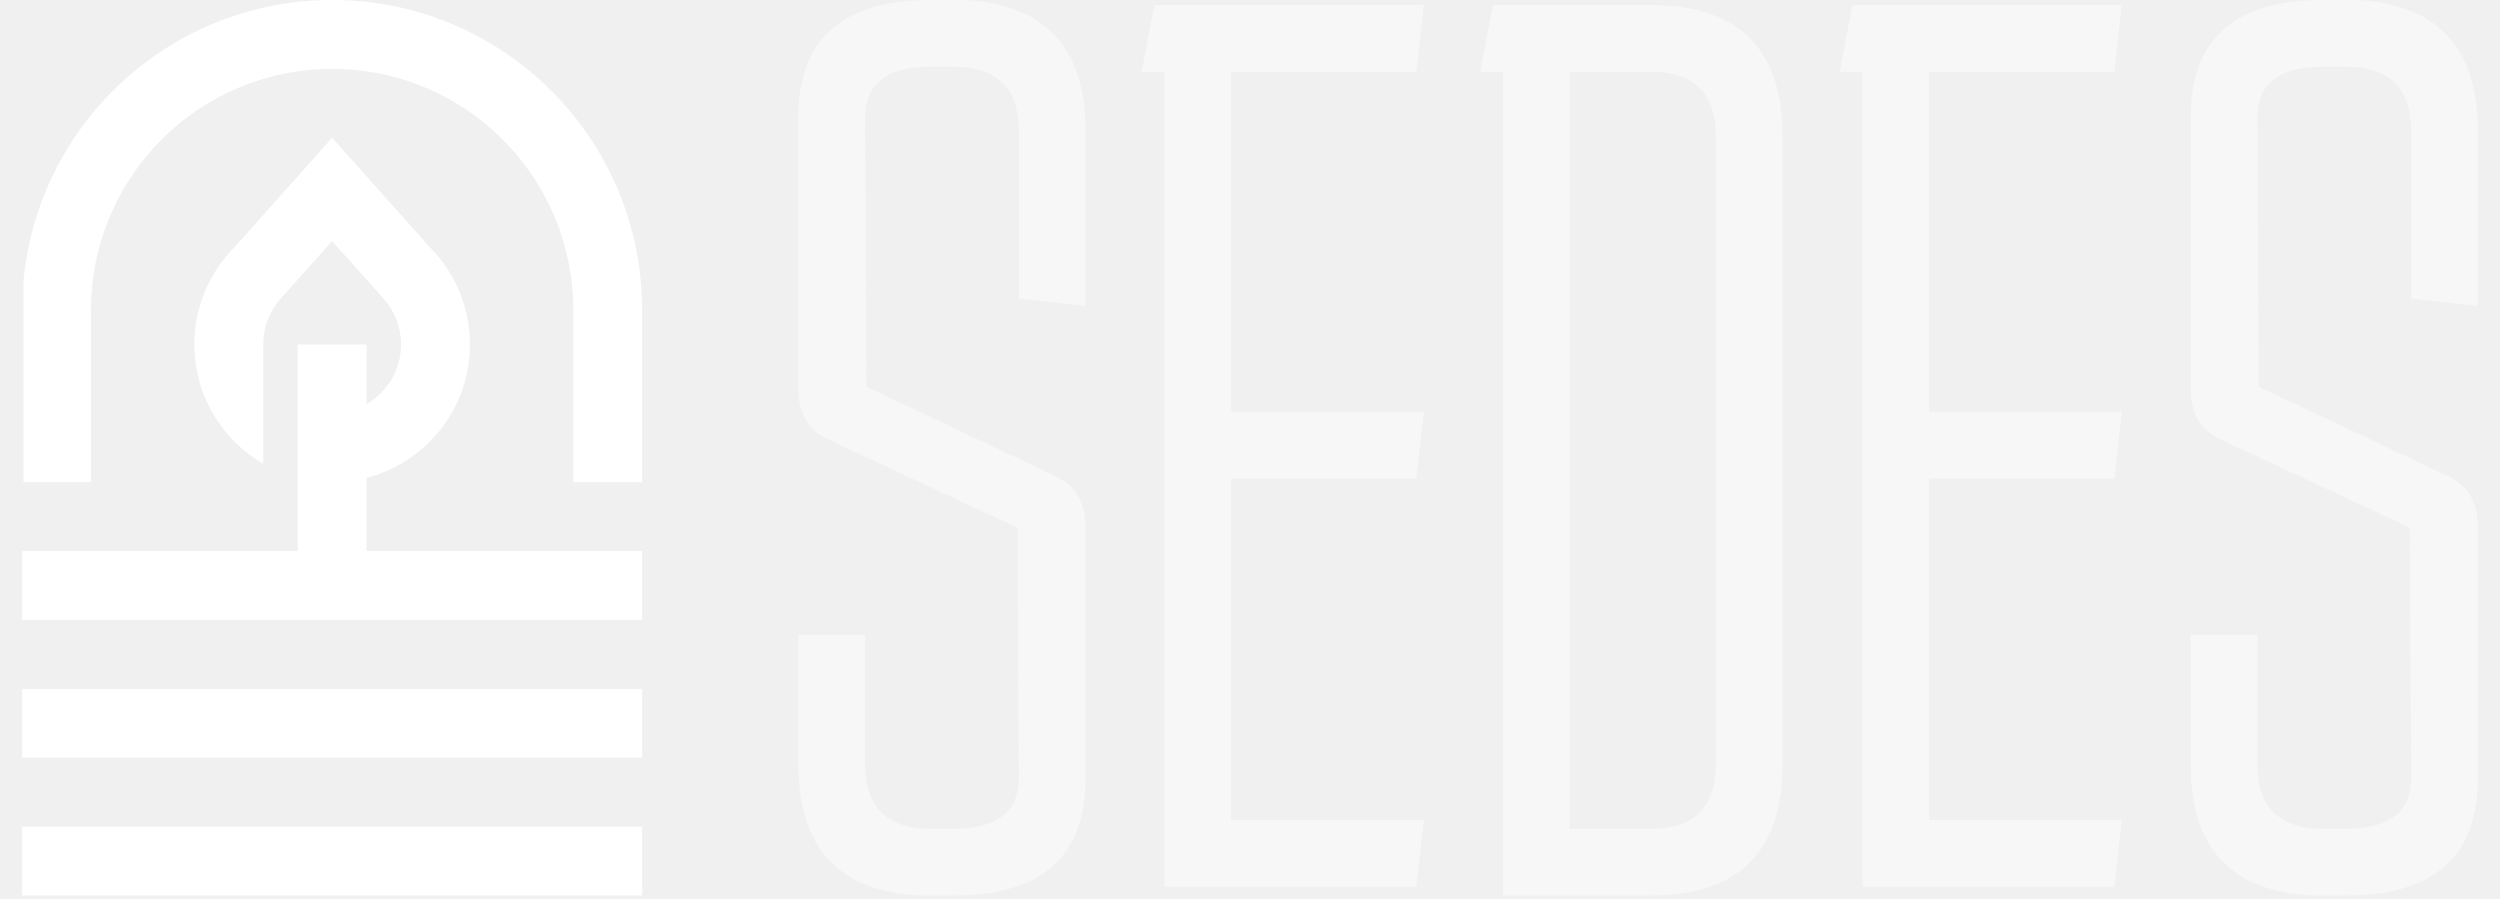
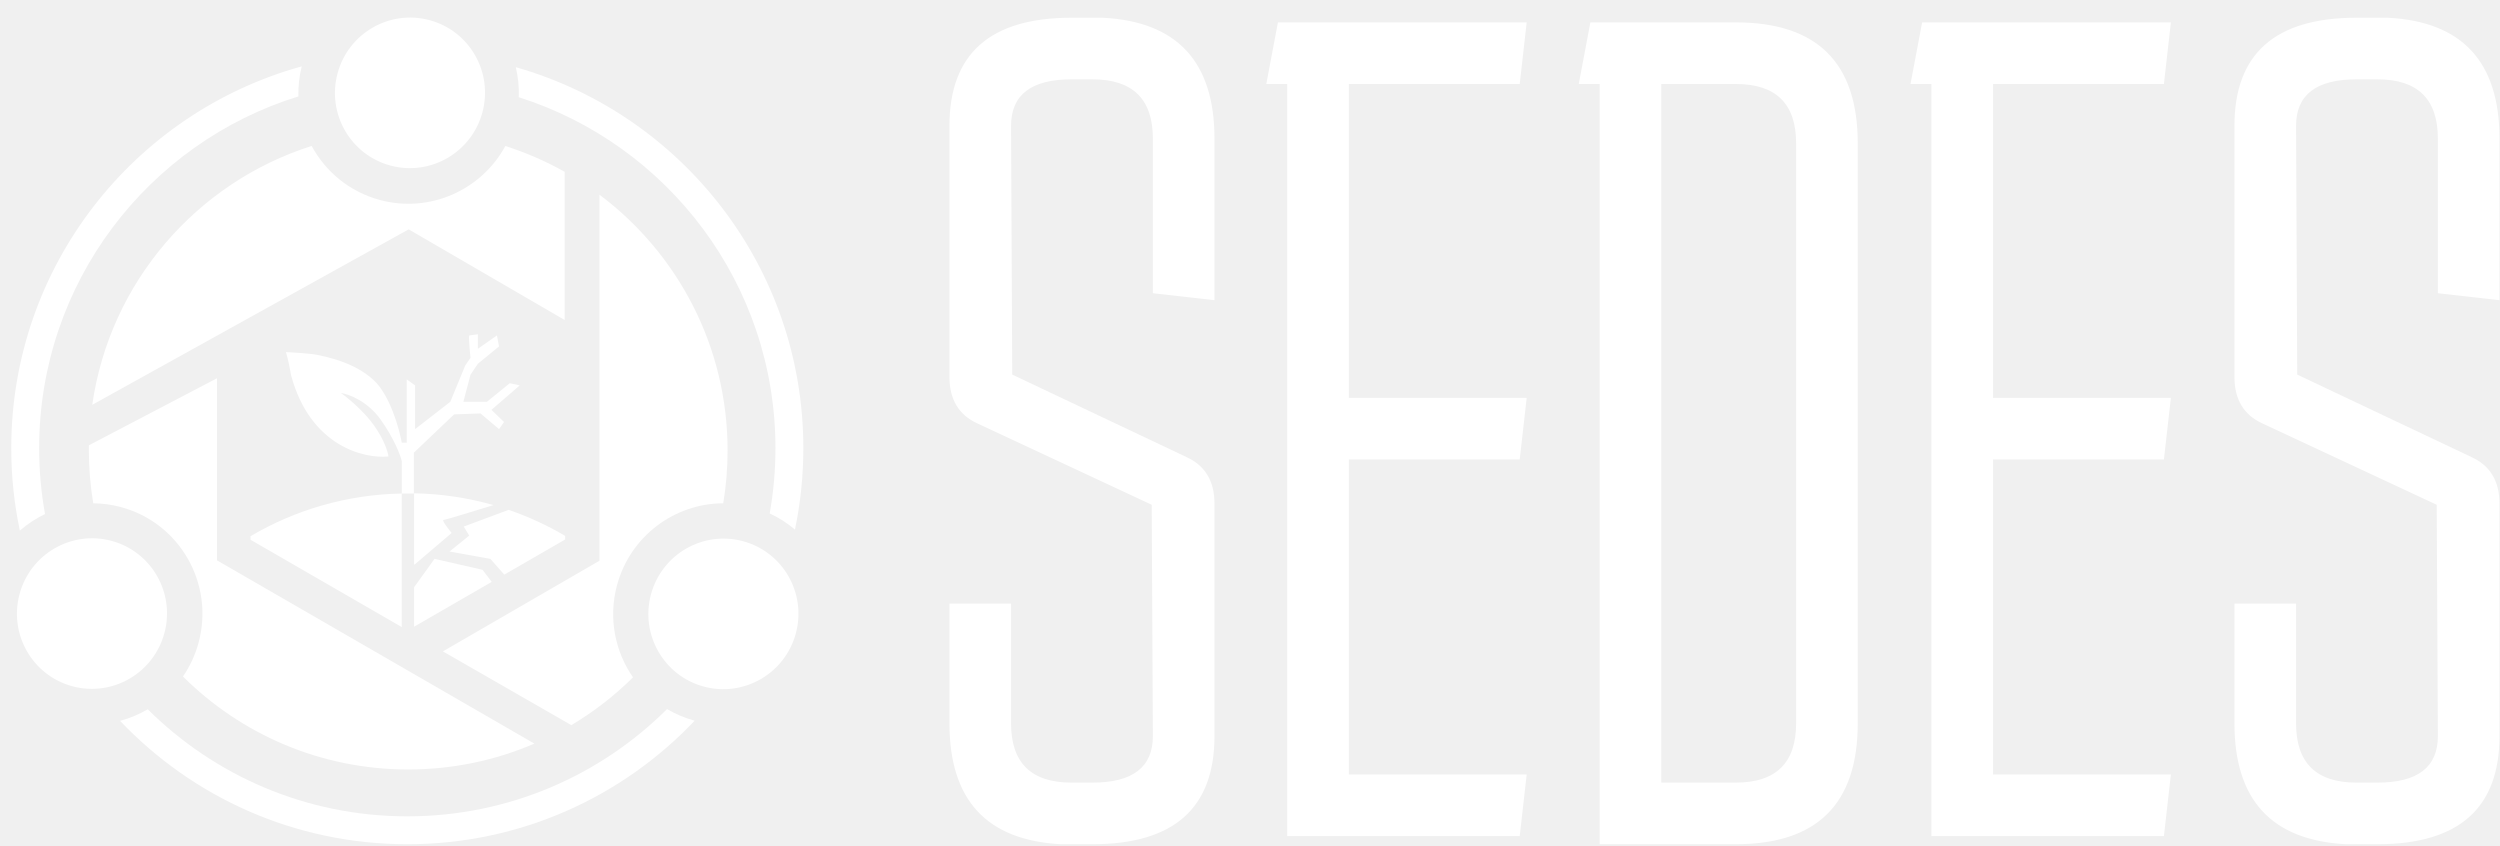
- <svg xmlns="http://www.w3.org/2000/svg" width="128" height="46" viewBox="0 0 128 46" fill="none" role="img" aria-label="SEDES">
-   <path d="M32.878 15.871V24.689H29.351V15.871C29.351 9.053 23.824 3.527 17.005 3.527C10.187 3.527 4.66 9.053 4.66 15.871V24.689H1.201V14.399C1.21 14.302 1.219 14.205 1.231 14.108C2.107 6.173 8.836 0 17.005 0C25.175 0 31.904 6.173 32.78 14.108C32.845 14.687 32.878 15.275 32.878 15.871Z" fill="white" />
-   <path d="M32.878 28.215V31.742H1.133V28.215H15.242V17.635H18.769V20.689C19.824 20.08 20.533 18.94 20.533 17.635C20.533 16.753 20.21 15.948 19.676 15.331L19.595 15.24L17.005 12.344L14.403 15.254L14.334 15.331C13.801 15.949 13.478 16.754 13.478 17.635V23.744C11.369 22.526 9.951 20.246 9.951 17.635C9.951 15.681 10.745 13.913 12.028 12.636L17.005 7.054L22.064 12.719C23.299 13.99 24.06 15.723 24.06 17.635C24.06 20.922 21.812 23.683 18.769 24.467V28.215H32.878Z" fill="white" />
-   <path d="M32.878 35.27H1.133V38.797H32.878V35.27Z" fill="white" />
-   <path d="M32.878 42.324H1.133V45.851H32.878V42.324Z" fill="white" />
-   <path d="M115.582 32.502V39.144C115.582 41.337 116.7 42.433 118.935 42.433H120.096C122.332 42.433 123.449 41.573 123.449 39.853L123.385 27.02L113.712 22.506C112.68 22.033 112.164 21.173 112.164 19.927V5.997C112.164 1.999 114.421 0 118.935 0H120.676C124.804 0.215 126.867 2.451 126.867 6.707V15.671L123.449 15.284V6.707C123.449 4.514 122.332 3.418 120.096 3.418H118.935C116.7 3.418 115.582 4.278 115.582 5.997L115.646 19.798L125.32 24.376C126.351 24.849 126.867 25.709 126.867 26.956V39.853C126.867 43.852 124.61 45.851 120.096 45.851H118.355C114.228 45.636 112.164 43.4 112.164 39.144V32.502H115.582Z" fill="#F8F7F8" />
-   <path d="M108.64 41.981L108.253 45.399H95.355V3.676H94.194L94.839 0.258H108.64L108.253 3.676H98.773V21.087H108.64L108.253 24.505H98.773V41.981H108.64Z" fill="#F8F7F8" />
-   <path d="M91.266 39.144C91.266 43.615 89.009 45.851 84.495 45.851H76.95V3.676H75.789L76.434 0.258H84.495C89.009 0.258 91.266 2.494 91.266 6.965V39.144ZM84.495 3.676H80.368V42.433H84.495C86.731 42.433 87.848 41.337 87.848 39.144V6.965C87.848 4.772 86.731 3.676 84.495 3.676Z" fill="#F8F7F8" />
-   <path d="M72.901 41.981L72.514 45.399H59.617V3.676H58.456L59.101 0.258H72.901L72.514 3.676H63.035V21.087H72.901L72.514 24.505H63.035V41.981H72.901Z" fill="#F8F7F8" />
-   <path d="M44.296 32.502V39.144C44.296 41.337 45.414 42.433 47.649 42.433H48.81C51.045 42.433 52.163 41.573 52.163 39.853L52.099 27.02L42.426 22.506C41.394 22.033 40.878 21.173 40.878 19.927V5.997C40.878 1.999 43.135 0 47.649 0H49.39C53.517 0.215 55.581 2.451 55.581 6.707V15.671L52.163 15.284V6.707C52.163 4.514 51.045 3.418 48.81 3.418H47.649C45.414 3.418 44.296 4.278 44.296 5.997L44.36 19.798L54.033 24.376C55.065 24.849 55.581 25.709 55.581 26.956V39.853C55.581 43.852 53.324 45.851 48.81 45.851H47.069C42.941 45.636 40.878 43.4 40.878 39.144V32.502H44.296Z" fill="#F8F7F8" />
+ <svg xmlns="http://www.w3.org/2000/svg" width="136" height="46" viewBox="0 0 2671 902" fill="none" role="img" aria-label="SEDES">
+   <path d="M332.978 155.219C347.808 182.694 373.426 204.226 405.894 212.949C459.499 227.351 514.442 202.185 539.906 155.297C562.102 162.362 583.314 171.635 603.281 182.86V341.161L436.622 244.323L99.357 431.321C99.115 431.441 98.851 431.573 98.571 431.712C117.28 301.029 210.041 194.241 332.978 155.219Z" fill="white" />
+   <path d="M417.158 176.176C459.903 187.66 503.901 162.187 515.429 119.28C526.957 76.372 501.65 32.279 458.905 20.795C416.159 9.31 372.162 34.783 360.634 77.691C349.106 120.598 374.413 164.691 417.158 176.176Z" fill="white" />
+   <path d="M231.838 597.981L570.904 793.76C529.563 811.55 484.001 821.405 436.138 821.405C342.224 821.405 257.172 783.464 195.473 722.072C202.879 711.289 208.613 699.073 212.204 685.712C229.137 622.687 191.964 557.918 129.175 541.048C119.31 538.398 109.4 537.088 99.636 537.006C96.54 518.53 94.927 499.552 94.927 480.196C94.927 478.467 94.941 476.742 94.967 475.019L95.534 474.735L231.838 403.396V597.981Z" fill="white" />
+   <path d="M77.396 732.514C120.141 743.999 164.138 718.526 175.666 675.618C187.194 632.711 161.888 588.618 119.142 577.133C76.397 565.649 32.4 591.122 20.872 634.029C9.344 676.937 34.651 721.03 77.396 732.514Z" fill="white" />
+   <path d="M640.443 207.289C723.562 269.519 777.35 368.778 777.35 480.601C777.35 499.813 775.763 518.655 772.71 537.002C720.834 537.144 673.348 571.935 659.19 624.623C649.765 659.717 657.11 695.355 676.316 722.96C656.56 742.543 634.416 759.726 610.363 774.039L610.082 773.849L473.176 695.229L640.443 598.388V207.289Z" fill="white" />
+   <path d="M752.008 732.858C794.753 744.343 838.751 718.869 850.278 675.962C861.806 633.055 836.5 588.961 793.754 577.477C751.009 565.993 707.012 591.466 695.484 634.373C683.956 677.28 709.263 721.374 752.008 732.858Z" fill="white" />
+   <path d="M429.246 526.59V669.257L267.673 575.968V572.147C315.196 544.126 370.341 527.656 429.246 526.59Z" fill="white" />
+   <path d="M515.527 608.071L525.351 620.951L442.41 668.838V626.709L464.244 596.394L515.527 608.071ZM543.395 544.013C564.591 551.273 584.815 560.628 603.82 571.833V575.647L538.773 613.204L523.905 596.394L480.238 588.527L501.31 571.515L495.471 561.868L543.395 544.013ZM442.41 526.326C471.759 526.857 500.173 531.215 527.175 538.924C505.115 545.775 475.734 554.759 473.891 554.759C471.657 554.759 478.715 564.068 482.523 568.723L442.919 602.49L442.41 602.273V526.326Z" fill="white" />
+   <path d="M429.249 491.794V526.082L428.994 526.59H442.209V482.905L485.157 442.014L513.365 440.998L533.187 457.761L538.524 450.142L525.055 437.188L555.296 411.028L544.623 408.743L520.226 428.553H495.068L502.692 399.599L510.57 387.916L533.187 369.376L530.9 357.693L510.57 371.915V356.422C507.943 356.761 502.437 357.489 501.421 357.693C500.404 357.895 501.844 373.693 502.692 381.566L497.101 389.694L481.091 428.553L443.48 457.761V411.028L434.585 404.679V472.238H429.249C426.453 456.745 416.593 421.747 399.516 405.695C378.168 385.63 346.911 380.297 339.287 378.519C333.188 377.096 314.213 375.894 305.488 375.471C307.724 382.379 310.147 395.112 311.079 400.615C331.612 475.997 388.927 489.593 415.017 486.969C414.509 482.397 410.697 469.343 399.516 453.697C388.334 438.052 371.307 424.151 364.191 419.156C372.493 420.341 392.654 427.74 406.885 447.856C421.116 467.971 427.724 485.53 429.249 491.794Z" fill="white" />
+   <path d="M712.693 756.85C721.699 762.201 731.577 766.424 742.188 769.277C665.086 850.562 556.042 901.258 435.159 901.258C314.352 901.258 205.372 850.626 128.274 769.432C138.68 766.676 148.634 762.505 157.862 757.085C228.975 827.776 326.965 871.464 435.159 871.464C543.472 871.464 641.56 827.684 712.693 756.85ZM322.37 70.202C319.672 80.943 318.535 91.72 318.819 102.287C158.383 151.893 41.826 301.399 41.826 478.13C41.826 502.15 43.981 525.666 48.104 548.498C38.4 553.134 29.341 559.084 21.208 566.187C15.195 537.782 12.032 508.326 12.032 478.13C12.032 283.503 143.438 119.566 322.37 70.202ZM551.09 71.082C728.414 121.488 858.286 284.643 858.286 478.13C858.286 507.952 855.198 537.053 849.331 565.133C841.292 558.255 832.24 552.404 822.333 547.839C826.378 525.214 828.492 501.919 828.492 478.13C828.492 302.41 713.265 153.603 554.247 103.147C554.676 92.212 553.573 81.436 551.09 71.082Z" fill="white" />
+   <path d="M2453.11 644.173V772.091C2453.11 814.317 2474.63 835.431 2517.69 835.431H2540.05C2583.1 835.431 2604.62 818.872 2604.62 785.755L2603.39 538.605L2417.09 451.667C2397.22 442.56 2387.28 426.001 2387.28 401.989V133.727C2387.28 56.725 2430.75 18.225 2517.69 18.225H2551.22C2630.7 22.365 2670.45 65.419 2670.45 147.389V320.02L2604.62 312.568V147.389C2604.62 105.162 2583.1 84.048 2540.05 84.048H2517.69C2474.63 84.048 2453.11 100.608 2453.11 133.727L2454.35 399.506L2640.64 487.685C2660.51 496.792 2670.45 513.351 2670.45 537.363V785.755C2670.45 862.755 2626.98 901.257 2540.05 901.257H2506.51C2427.02 897.115 2387.28 854.063 2387.28 772.091V644.173H2453.11Z" fill="white" />
+   <path d="M2319.38 826.739L2311.93 892.56H2063.54V89.015H2041.19L2053.61 23.191H2319.38L2311.93 89.015H2129.36V424.343H2319.38L2311.93 490.166H2129.36V826.739H2319.38Z" fill="white" />
+   <path d="M1984.81 772.091C1984.81 858.2 1941.34 901.252 1854.41 901.252H1709.09V89.015H1686.74L1699.16 23.191H1854.41C1941.34 23.191 1984.81 66.246 1984.81 152.355V772.091ZM1854.41 89.015H1774.92V835.431H1854.41C1897.46 835.431 1918.98 814.317 1918.98 772.091V152.355C1918.98 110.128 1897.46 89.015 1854.41 89.015Z" fill="white" />
+   <path d="M1631.12 826.739L1623.67 892.56H1375.27V89.015H1352.92L1365.34 23.191H1631.12L1623.67 89.015H1441.1V424.343H1631.12L1623.67 490.166H1441.1V826.739H1631.12Z" fill="white" />
+   <path d="M1080.21 644.173V772.091C1080.21 814.317 1101.74 835.431 1144.79 835.431H1167.15C1210.21 835.431 1231.73 818.872 1231.73 785.755L1230.49 538.605L1044.2 451.667C1024.32 442.56 1014.39 426.001 1014.39 401.989V133.727C1014.39 56.725 1057.86 18.225 1144.79 18.225H1178.33C1257.81 22.365 1297.55 65.419 1297.55 147.389V320.02L1231.73 312.568V147.389C1231.73 105.162 1210.21 84.048 1167.15 84.048H1144.79C1101.74 84.048 1080.21 100.608 1080.21 133.727L1081.46 399.506L1267.75 487.685C1287.62 496.792 1297.55 513.351 1297.55 537.363V785.755C1297.55 862.755 1254.09 901.257 1167.15 901.257H1133.62C1054.13 897.115 1014.39 854.063 1014.39 772.091V644.173H1080.21Z" fill="white" />
</svg>
